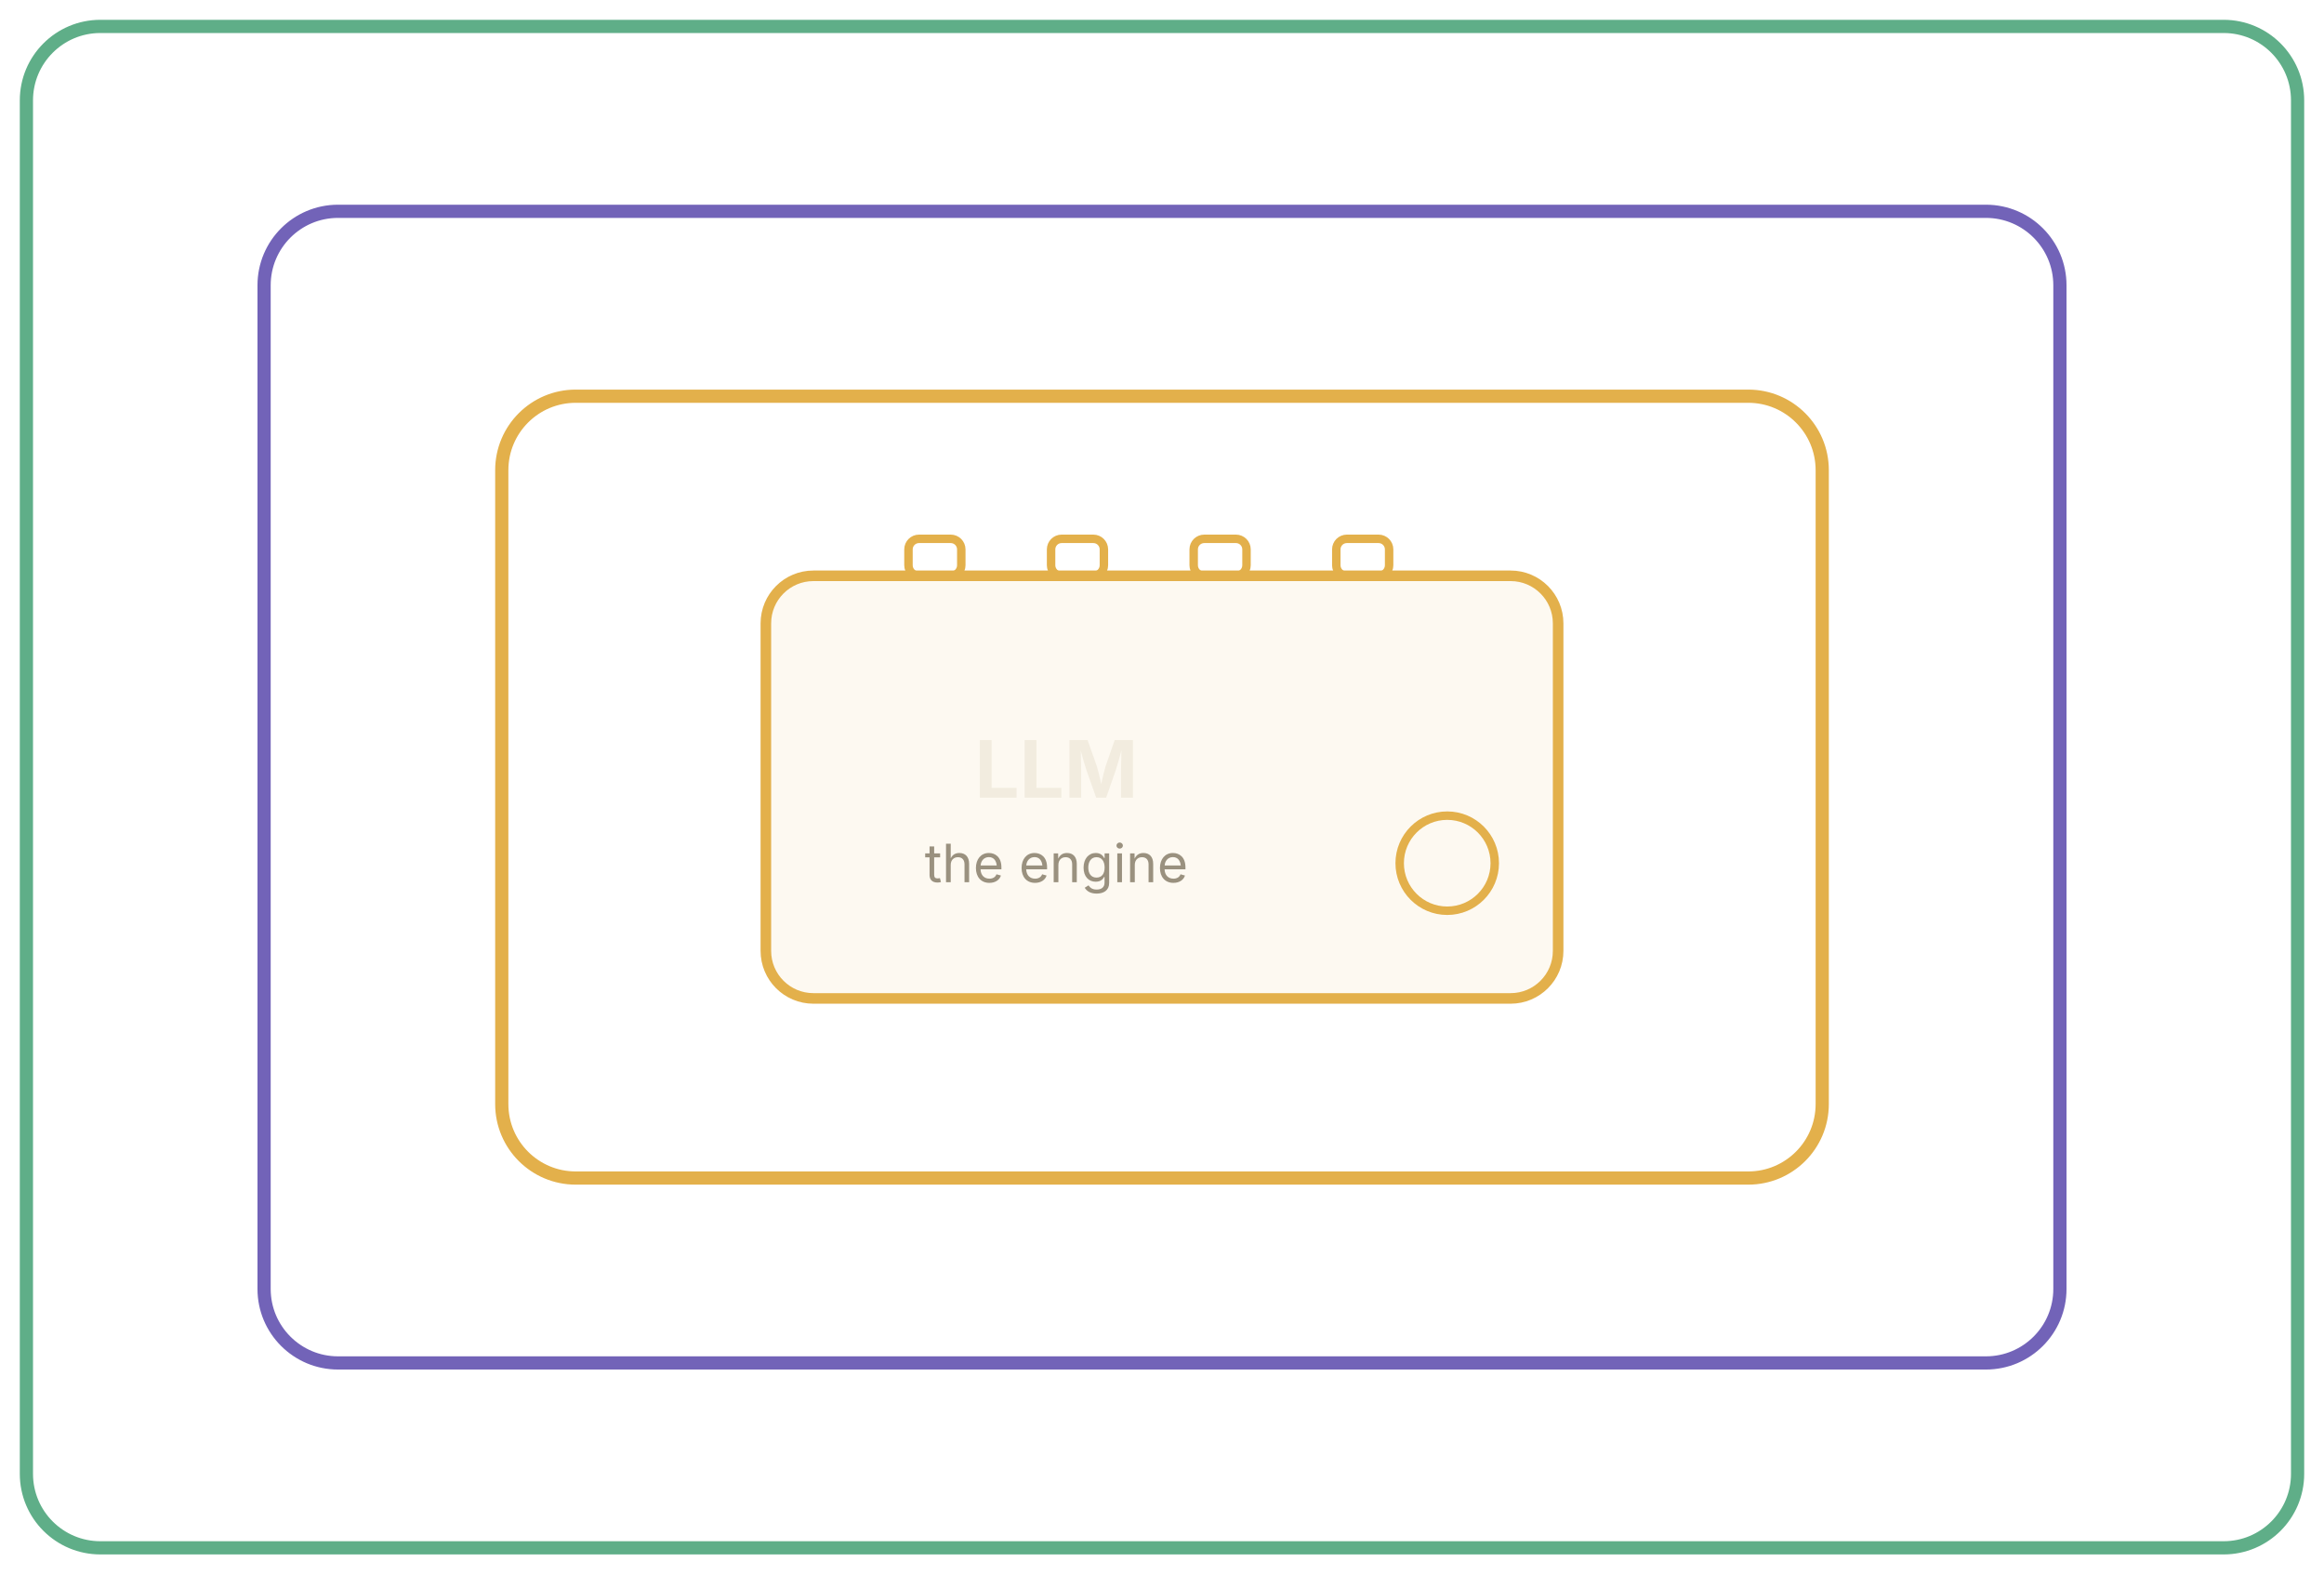
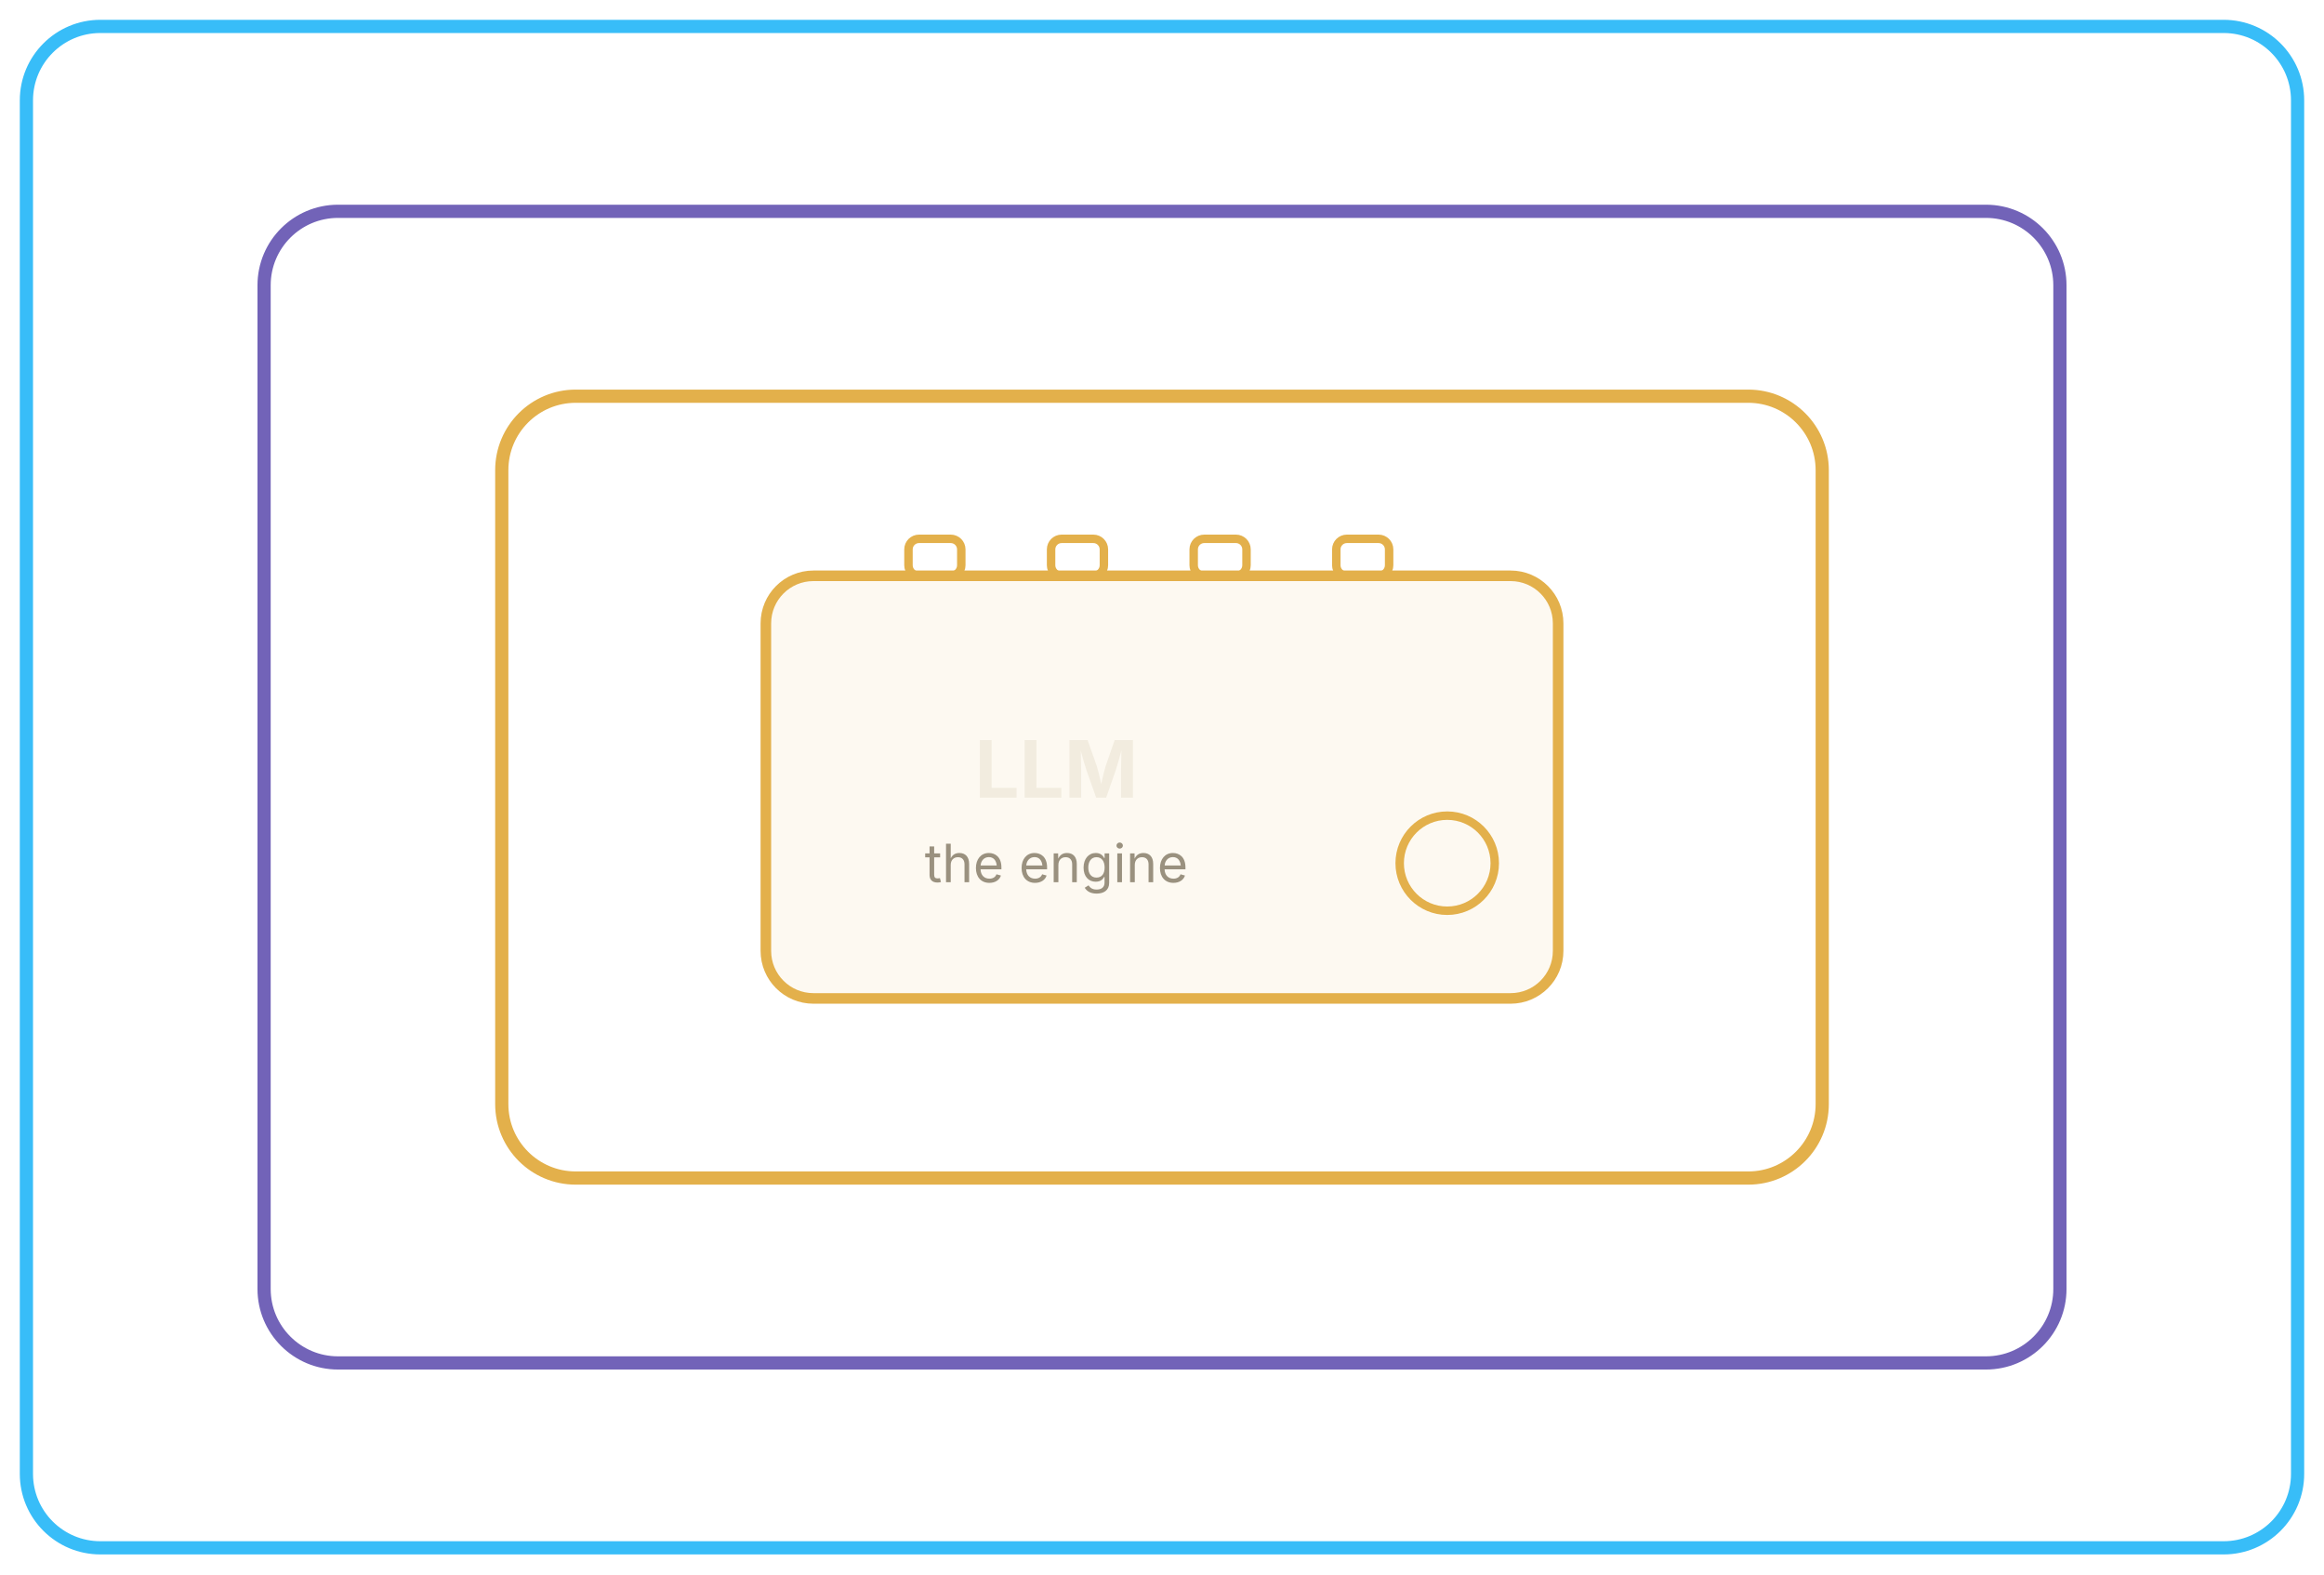
<svg xmlns="http://www.w3.org/2000/svg" viewBox="430 181 440 298" font-family="'Inter', Verdana, sans-serif">
  <rect x="525" y="256" width="250" height="148" rx="14" fill="none" stroke="#e3b04b" stroke-width="2.5" />
  <rect x="480" y="221" width="340" height="218" rx="14" fill="none" stroke="#7263b8" stroke-width="2.5" />
-   <rect x="435" y="186" width="430" height="288" rx="14" fill="none" stroke="#5fae88" stroke-width="2.5" />
+   <rect x="435" y="186" width="430" height="288" rx="14" fill="none" stroke="#38bdf8" stroke-width="2.5" />
  <rect x="575.0" y="290.0" width="150.0" height="80.0" rx="9.0" fill="rgba(227,176,75,0.08)" stroke="#e3b04b" stroke-width="2" />
  <rect x="602.0" y="283.0" width="10.0" height="7.0" rx="2.0" fill="none" stroke="#e3b04b" stroke-width="1.6" />
  <rect x="629.0" y="283.0" width="10.0" height="7.0" rx="2.0" fill="none" stroke="#e3b04b" stroke-width="1.6" />
  <rect x="656.0" y="283.0" width="10.0" height="7.0" rx="2.0" fill="none" stroke="#e3b04b" stroke-width="1.6" />
  <rect x="683.0" y="283.0" width="10.0" height="7.0" rx="2.0" fill="none" stroke="#e3b04b" stroke-width="1.6" />
  <circle cx="704.0" cy="344.4" r="9.0" fill="none" stroke="#e3b04b" stroke-width="1.6" />
  <text x="630" y="332" text-anchor="middle" font-size="15" font-weight="bold" fill="#f2ecdf">LLM</text>
  <text x="630" y="348" text-anchor="middle" font-size="10" fill="#9a917f">the engine</text>
</svg>
